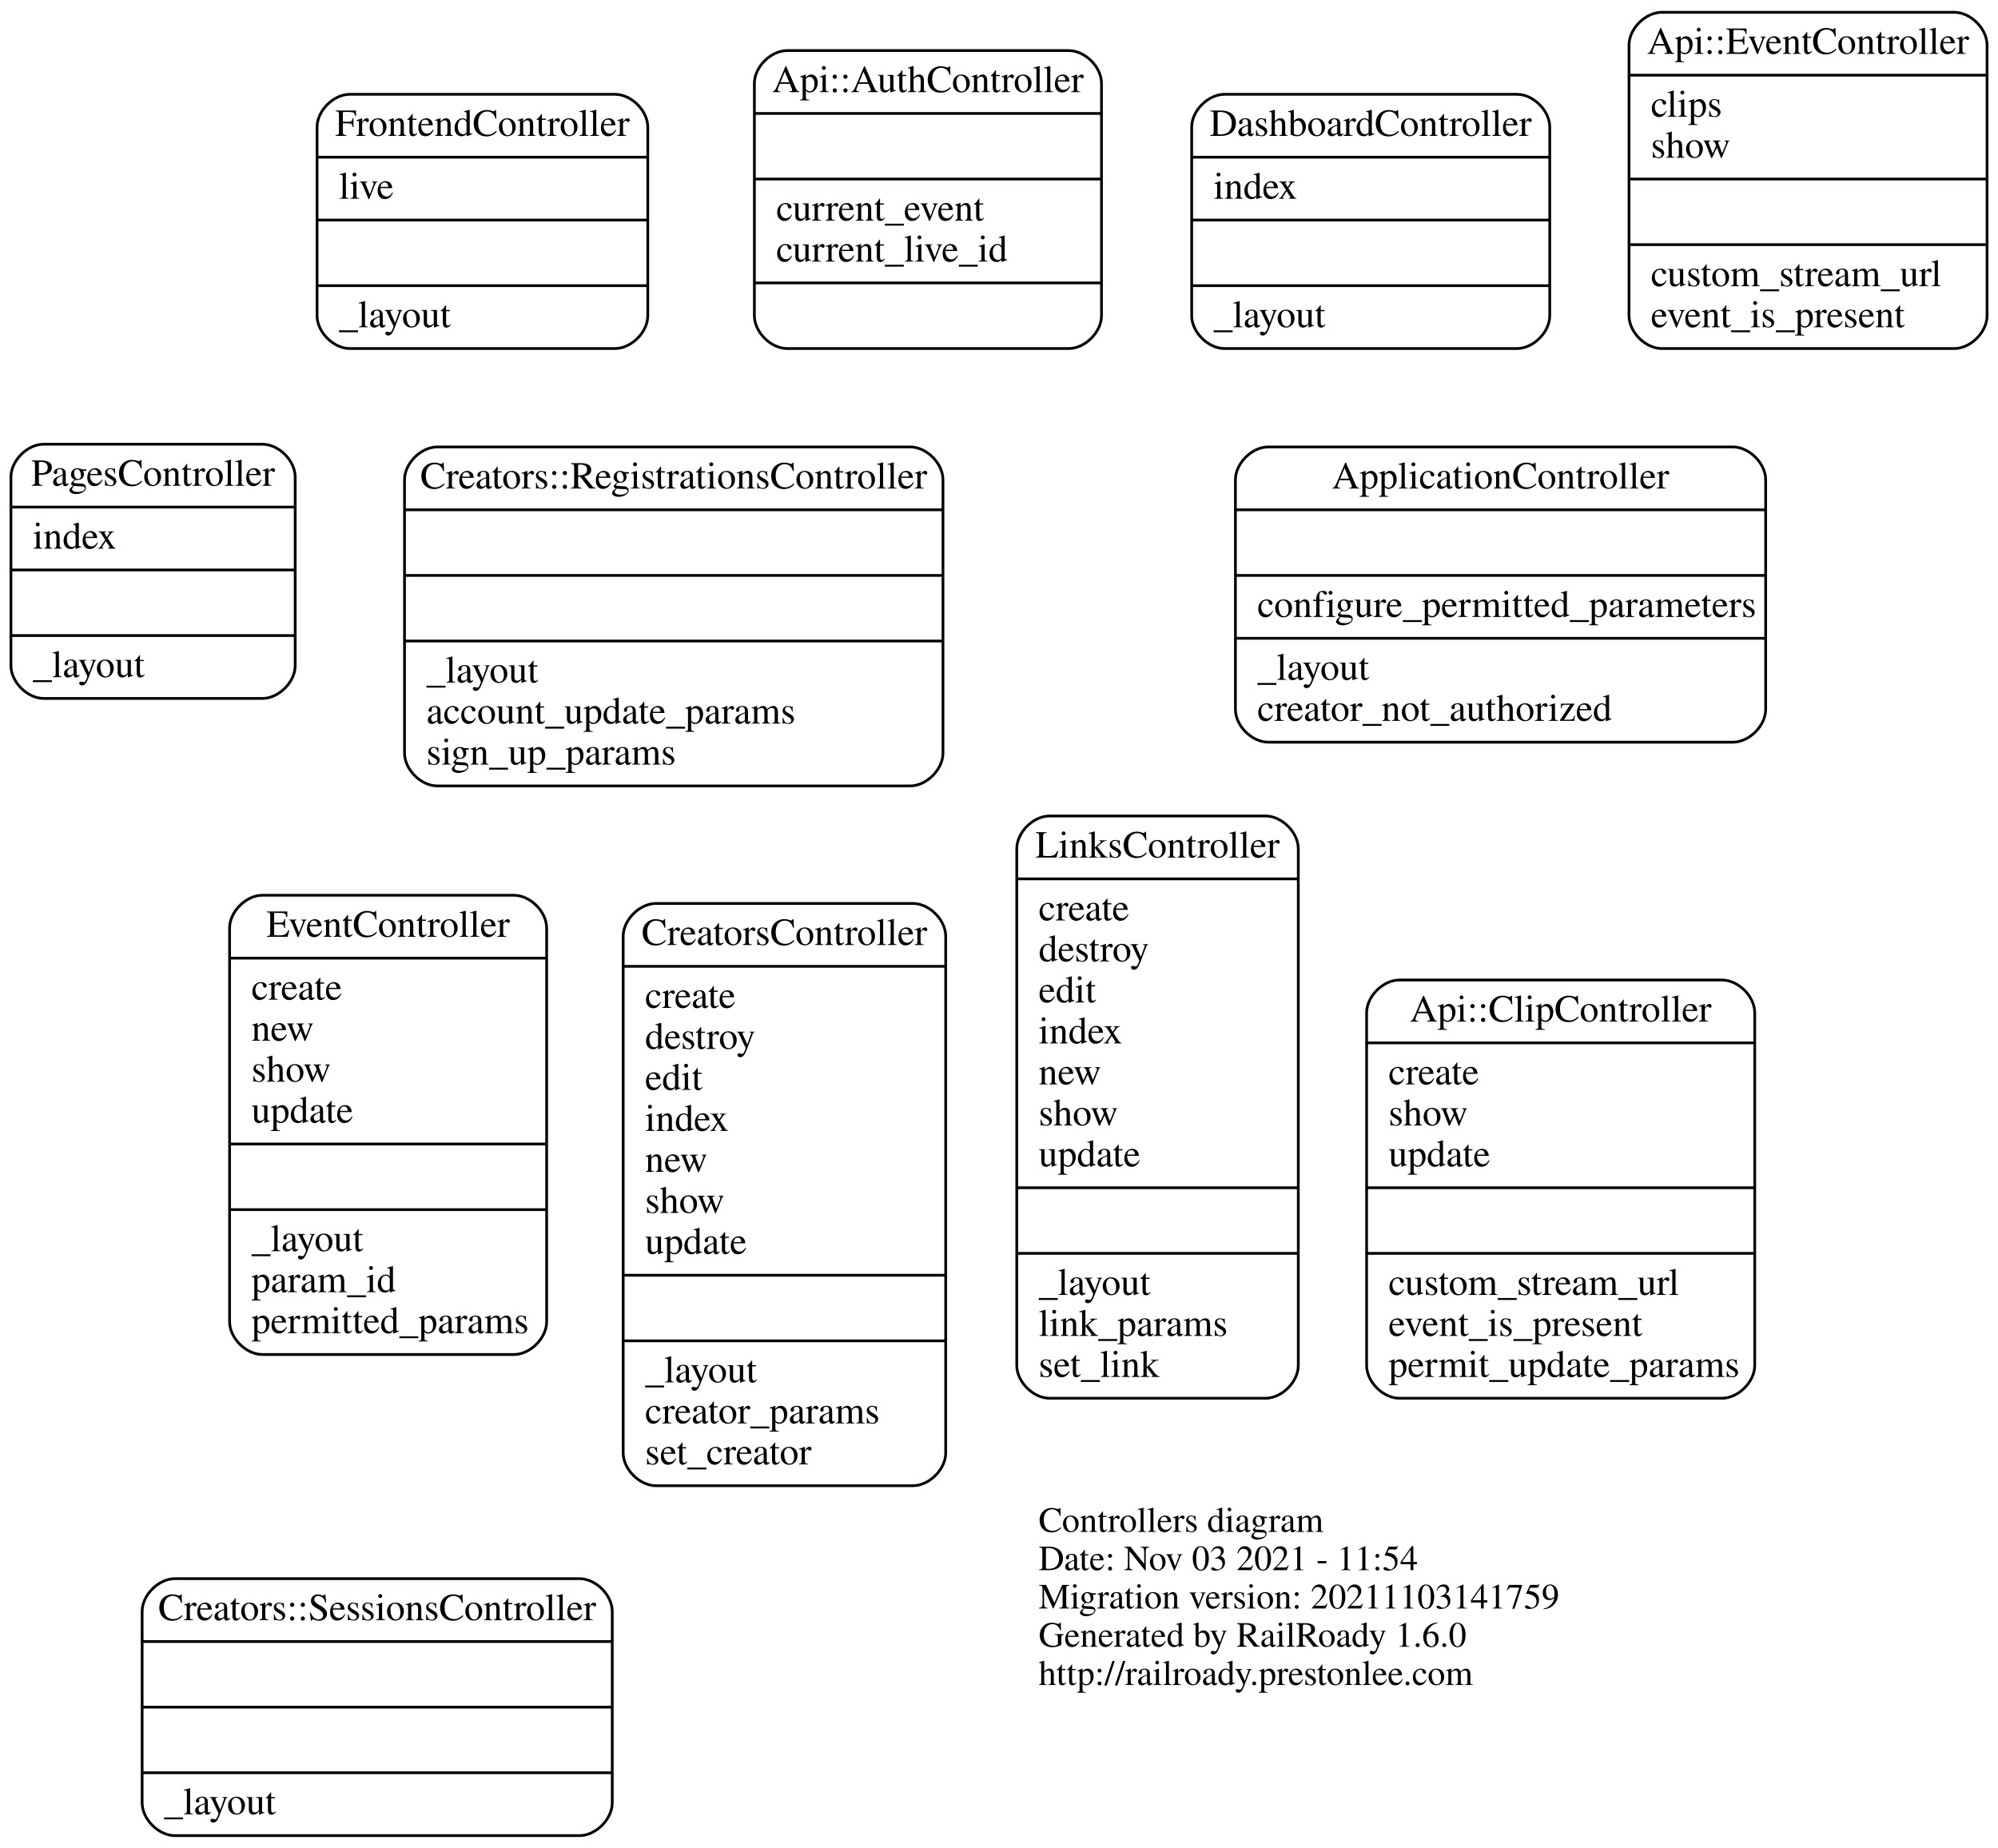
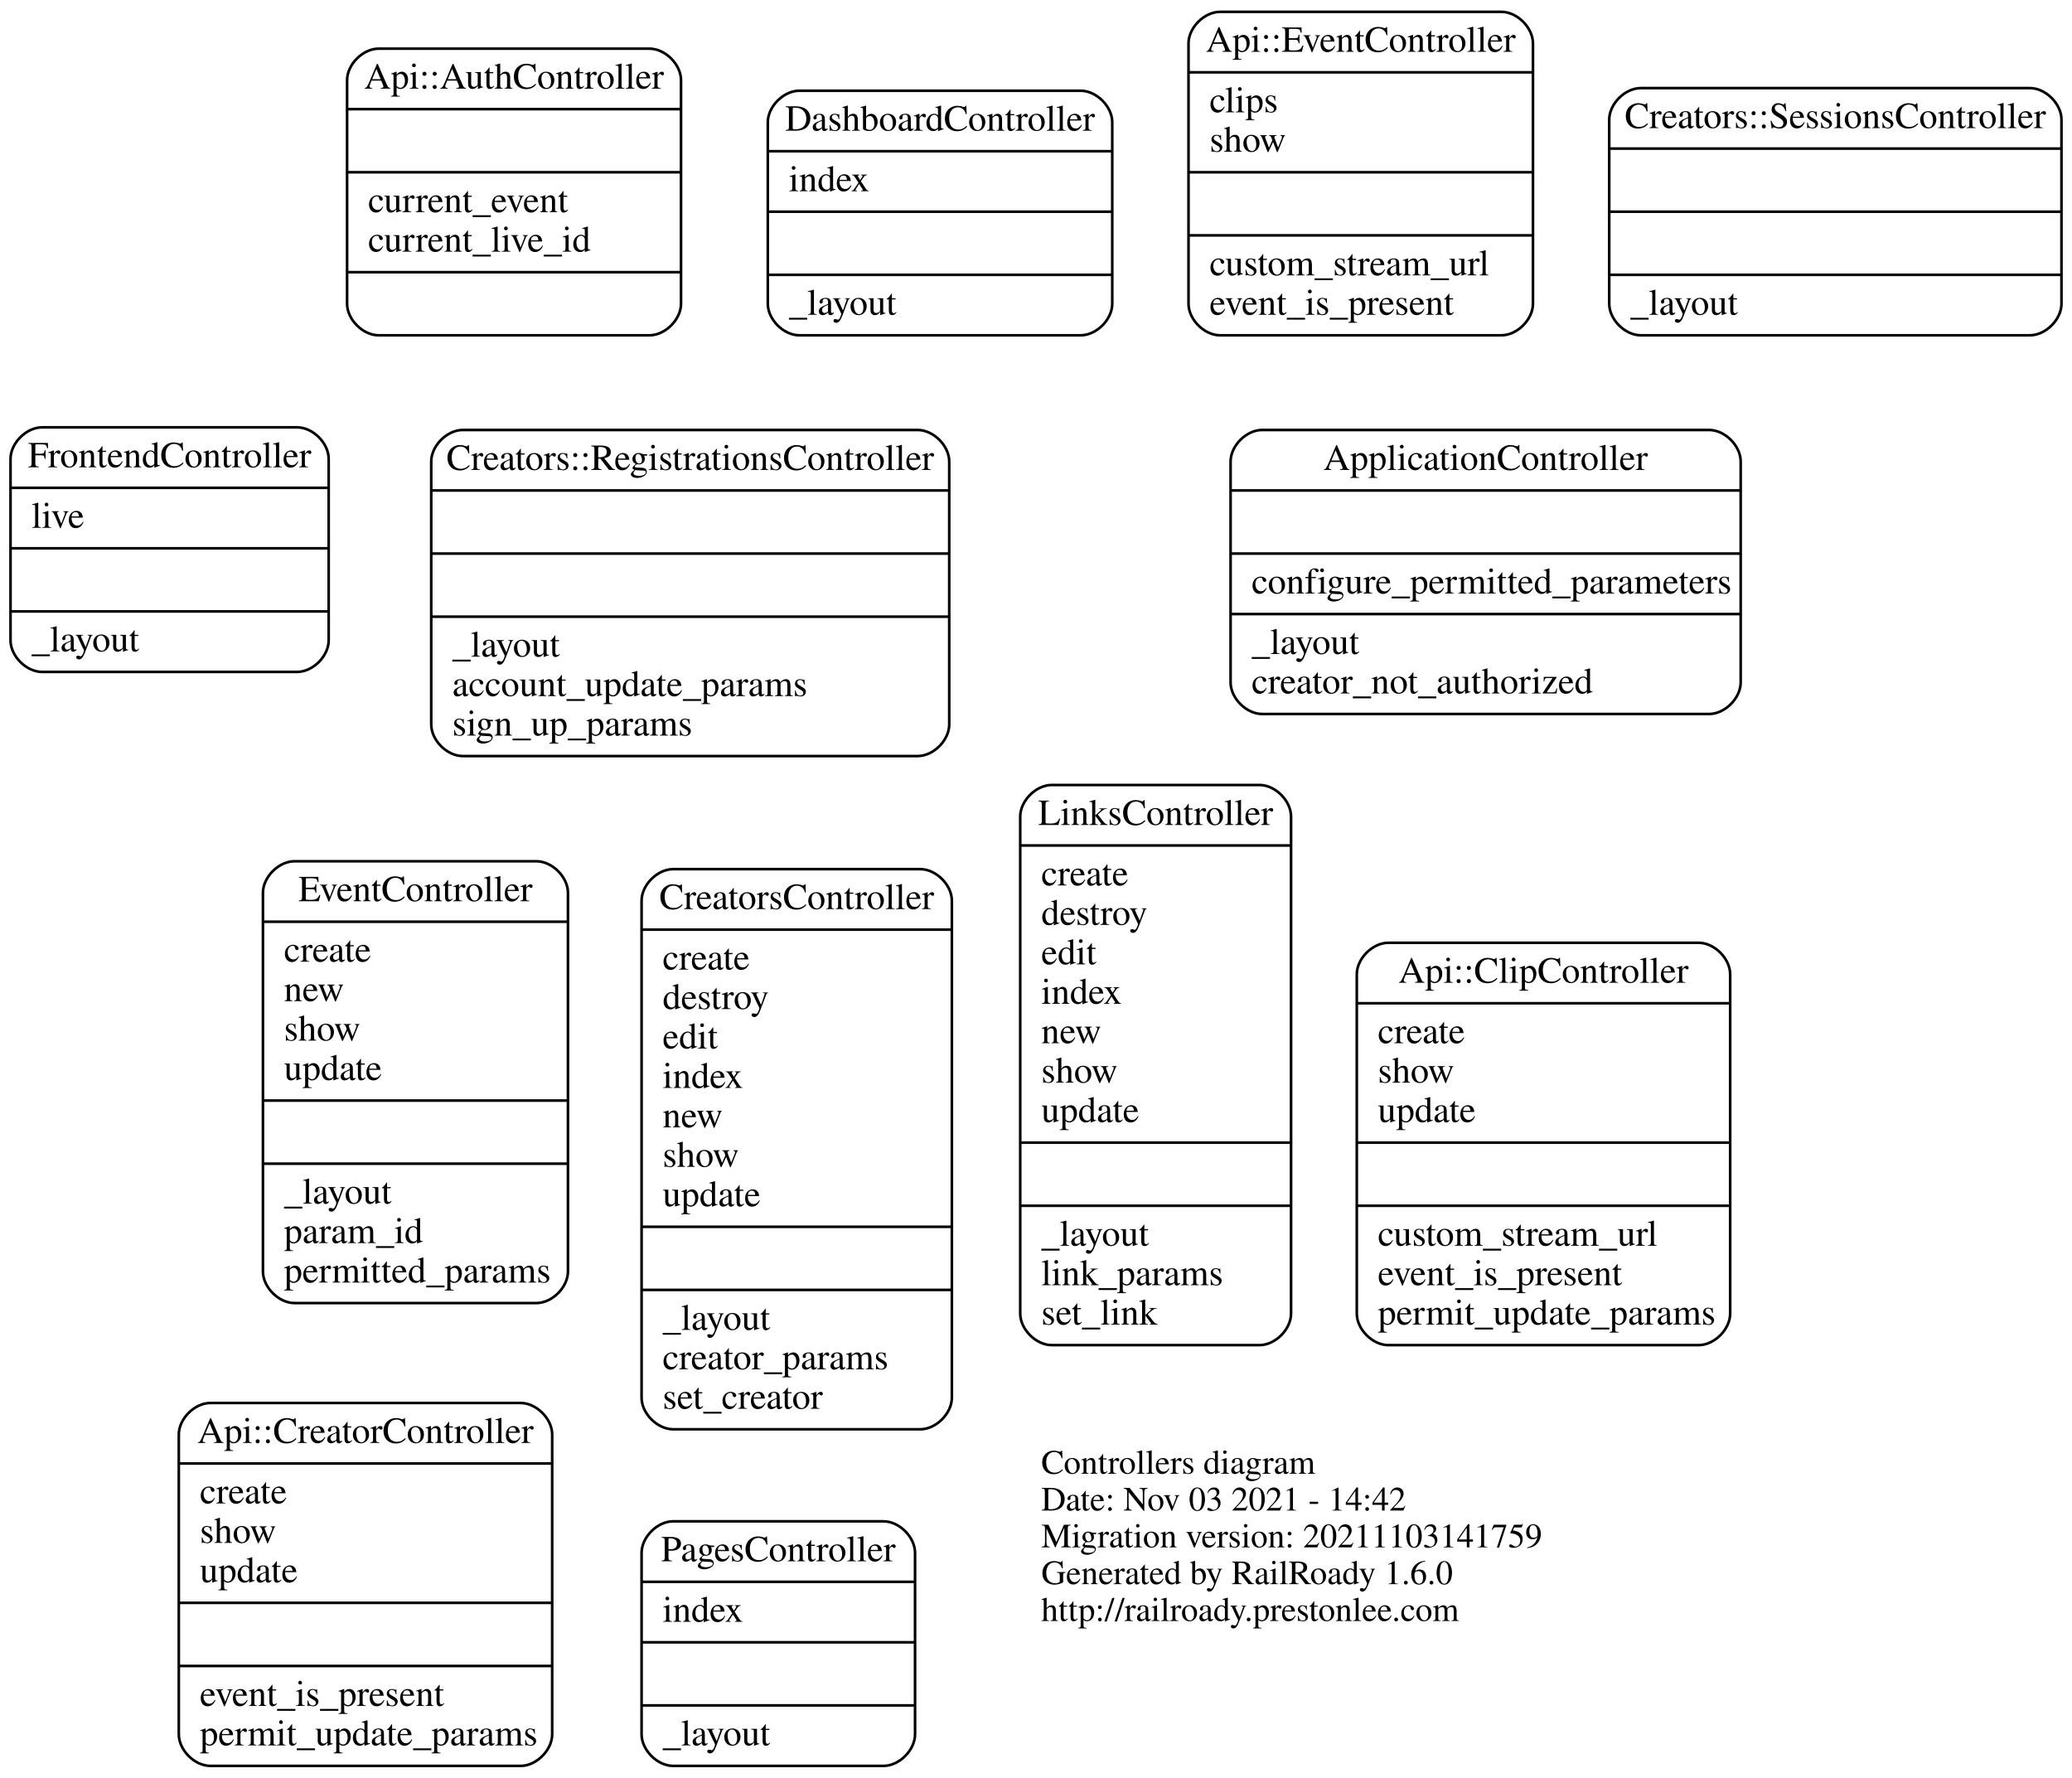
- <svg xmlns="http://www.w3.org/2000/svg" width="731pt" height="676pt" viewBox="0.00 0.00 731.00 676.00">
+ <svg xmlns="http://www.w3.org/2000/svg" width="788pt" height="676pt" viewBox="0.00 0.00 788.00 676.00">
  <g id="graph0" class="graph" transform="scale(1 1) rotate(0) translate(4 672)">
-     <polygon fill="transparent" stroke="transparent" points="-4,4 -4,-672 727,-672 727,4 -4,4" />
+     <polygon fill="transparent" stroke="transparent" points="-4,4 -4,-672 784,-672 784,4 -4,4" />
    <g id="node1" class="node">
-       <text text-anchor="start" x="376" y="-111.6" font-family="Times,serif" font-size="13.00">Controllers diagram</text>
-       <text text-anchor="start" x="376" y="-97.6" font-family="Times,serif" font-size="13.00">Date: Nov 03 2021 - 11:54</text>
-       <text text-anchor="start" x="376" y="-83.6" font-family="Times,serif" font-size="13.00">Migration version: 20211103141759</text>
-       <text text-anchor="start" x="376" y="-69.6" font-family="Times,serif" font-size="13.00">Generated by RailRoady 1.6.0</text>
-       <text text-anchor="start" x="376" y="-55.6" font-family="Times,serif" font-size="13.00">http://railroady.prestonlee.com</text>
+       <text text-anchor="start" x="392" y="-111.6" font-family="Times,serif" font-size="13.00">Controllers diagram</text>
+       <text text-anchor="start" x="392" y="-97.6" font-family="Times,serif" font-size="13.00">Date: Nov 03 2021 - 14:42</text>
+       <text text-anchor="start" x="392" y="-83.6" font-family="Times,serif" font-size="13.00">Migration version: 20211103141759</text>
+       <text text-anchor="start" x="392" y="-69.6" font-family="Times,serif" font-size="13.00">Generated by RailRoady 1.6.0</text>
+       <text text-anchor="start" x="392" y="-55.6" font-family="Times,serif" font-size="13.00">http://railroady.prestonlee.com</text>
    </g>
    <g id="node2" class="node">
-       <path fill="none" stroke="black" d="M460,-400.5C460,-400.5 630,-400.5 630,-400.5 636,-400.5 642,-406.5 642,-412.5 642,-412.5 642,-496.5 642,-496.5 642,-502.5 636,-508.5 630,-508.5 630,-508.5 460,-508.5 460,-508.5 454,-508.5 448,-502.5 448,-496.5 448,-496.5 448,-412.5 448,-412.5 448,-406.5 454,-400.5 460,-400.5" />
-       <text text-anchor="middle" x="545" y="-493.3" font-family="Times,serif" font-size="14.00">ApplicationController</text>
-       <polyline fill="none" stroke="black" points="448,-485.5 642,-485.5 " />
-       <polyline fill="none" stroke="black" points="448,-461.5 642,-461.5 " />
-       <text text-anchor="start" x="456" y="-446.3" font-family="Times,serif" font-size="14.00">configure_permitted_parameters</text>
-       <polyline fill="none" stroke="black" points="448,-438.5 642,-438.5 " />
-       <text text-anchor="start" x="456" y="-423.3" font-family="Times,serif" font-size="14.00">_layout</text>
-       <text text-anchor="start" x="456" y="-408.3" font-family="Times,serif" font-size="14.00">creator_not_authorized</text>
+       <path fill="none" stroke="black" d="M476,-400.5C476,-400.5 646,-400.5 646,-400.5 652,-400.5 658,-406.5 658,-412.5 658,-412.5 658,-496.5 658,-496.5 658,-502.5 652,-508.5 646,-508.5 646,-508.5 476,-508.5 476,-508.5 470,-508.5 464,-502.5 464,-496.5 464,-496.5 464,-412.5 464,-412.5 464,-406.5 470,-400.5 476,-400.5" />
+       <text text-anchor="middle" x="561" y="-493.3" font-family="Times,serif" font-size="14.00">ApplicationController</text>
+       <polyline fill="none" stroke="black" points="464,-485.5 658,-485.5 " />
+       <polyline fill="none" stroke="black" points="464,-461.5 658,-461.5 " />
+       <text text-anchor="start" x="472" y="-446.3" font-family="Times,serif" font-size="14.00">configure_permitted_parameters</text>
+       <polyline fill="none" stroke="black" points="464,-438.5 658,-438.5 " />
+       <text text-anchor="start" x="472" y="-423.3" font-family="Times,serif" font-size="14.00">_layout</text>
+       <text text-anchor="start" x="472" y="-408.3" font-family="Times,serif" font-size="14.00">creator_not_authorized</text>
    </g>
    <g id="node3" class="node">
-       <path fill="none" stroke="black" d="M12,-416.5C12,-416.5 92,-416.5 92,-416.5 98,-416.5 104,-422.5 104,-428.5 104,-428.5 104,-497.5 104,-497.5 104,-503.5 98,-509.5 92,-509.5 92,-509.5 12,-509.5 12,-509.5 6,-509.5 0,-503.5 0,-497.5 0,-497.5 0,-428.5 0,-428.5 0,-422.5 6,-416.5 12,-416.5" />
-       <text text-anchor="middle" x="52" y="-494.3" font-family="Times,serif" font-size="14.00">PagesController</text>
-       <polyline fill="none" stroke="black" points="0,-486.5 104,-486.5 " />
-       <text text-anchor="start" x="8" y="-471.3" font-family="Times,serif" font-size="14.00">index</text>
-       <polyline fill="none" stroke="black" points="0,-463.5 104,-463.5 " />
-       <polyline fill="none" stroke="black" points="0,-439.5 104,-439.5 " />
+       <path fill="none" stroke="black" d="M252,-0.5C252,-0.5 332,-0.5 332,-0.5 338,-0.5 344,-6.5 344,-12.5 344,-12.5 344,-81.5 344,-81.5 344,-87.5 338,-93.5 332,-93.5 332,-93.5 252,-93.5 252,-93.5 246,-93.5 240,-87.5 240,-81.5 240,-81.5 240,-12.5 240,-12.5 240,-6.5 246,-0.5 252,-0.5" />
+       <text text-anchor="middle" x="292" y="-78.3" font-family="Times,serif" font-size="14.00">PagesController</text>
+       <polyline fill="none" stroke="black" points="240,-70.5 344,-70.5 " />
+       <text text-anchor="start" x="248" y="-55.3" font-family="Times,serif" font-size="14.00">index</text>
+       <polyline fill="none" stroke="black" points="240,-47.5 344,-47.5 " />
+       <polyline fill="none" stroke="black" points="240,-23.5 344,-23.5 " />
+       <text text-anchor="start" x="248" y="-8.3" font-family="Times,serif" font-size="14.00">_layout</text>
+     </g>
+     <g id="node4" class="node">
+       <path fill="none" stroke="black" d="M12,-416.5C12,-416.5 109,-416.5 109,-416.5 115,-416.5 121,-422.5 121,-428.5 121,-428.5 121,-497.5 121,-497.5 121,-503.5 115,-509.5 109,-509.5 109,-509.5 12,-509.5 12,-509.5 6,-509.5 0,-503.5 0,-497.5 0,-497.5 0,-428.5 0,-428.5 0,-422.5 6,-416.5 12,-416.5" />
+       <text text-anchor="middle" x="60.5" y="-494.3" font-family="Times,serif" font-size="14.00">FrontendController</text>
+       <polyline fill="none" stroke="black" points="0,-486.5 121,-486.5 " />
+       <text text-anchor="start" x="8" y="-471.3" font-family="Times,serif" font-size="14.00">live</text>
+       <polyline fill="none" stroke="black" points="0,-463.5 121,-463.5 " />
+       <polyline fill="none" stroke="black" points="0,-439.5 121,-439.5 " />
      <text text-anchor="start" x="8" y="-424.3" font-family="Times,serif" font-size="14.00">_layout</text>
    </g>
-     <g id="node4" class="node">
-       <path fill="none" stroke="black" d="M124,-544.5C124,-544.5 221,-544.5 221,-544.5 227,-544.5 233,-550.5 233,-556.5 233,-556.5 233,-625.5 233,-625.5 233,-631.5 227,-637.5 221,-637.5 221,-637.5 124,-637.5 124,-637.5 118,-637.5 112,-631.5 112,-625.5 112,-625.5 112,-556.5 112,-556.5 112,-550.5 118,-544.5 124,-544.5" />
-       <text text-anchor="middle" x="172.5" y="-622.3" font-family="Times,serif" font-size="14.00">FrontendController</text>
-       <polyline fill="none" stroke="black" points="112,-614.5 233,-614.5 " />
-       <text text-anchor="start" x="120" y="-599.3" font-family="Times,serif" font-size="14.00">live</text>
-       <polyline fill="none" stroke="black" points="112,-591.5 233,-591.5 " />
-       <polyline fill="none" stroke="black" points="112,-567.5 233,-567.5 " />
-       <text text-anchor="start" x="120" y="-552.3" font-family="Times,serif" font-size="14.00">_layout</text>
-     </g>
    <g id="node5" class="node">
-       <path fill="none" stroke="black" d="M92,-176.5C92,-176.5 184,-176.5 184,-176.5 190,-176.5 196,-182.5 196,-188.5 196,-188.5 196,-332.5 196,-332.5 196,-338.5 190,-344.5 184,-344.5 184,-344.5 92,-344.5 92,-344.5 86,-344.5 80,-338.5 80,-332.5 80,-332.5 80,-188.5 80,-188.5 80,-182.5 86,-176.5 92,-176.5" />
-       <text text-anchor="middle" x="138" y="-329.3" font-family="Times,serif" font-size="14.00">EventController</text>
-       <polyline fill="none" stroke="black" points="80,-321.5 196,-321.5 " />
-       <text text-anchor="start" x="88" y="-306.3" font-family="Times,serif" font-size="14.00">create</text>
-       <text text-anchor="start" x="88" y="-291.3" font-family="Times,serif" font-size="14.00">new</text>
-       <text text-anchor="start" x="88" y="-276.3" font-family="Times,serif" font-size="14.00">show</text>
-       <text text-anchor="start" x="88" y="-261.3" font-family="Times,serif" font-size="14.00">update</text>
-       <polyline fill="none" stroke="black" points="80,-253.5 196,-253.5 " />
-       <polyline fill="none" stroke="black" points="80,-229.5 196,-229.5 " />
-       <text text-anchor="start" x="88" y="-214.3" font-family="Times,serif" font-size="14.00">_layout</text>
-       <text text-anchor="start" x="88" y="-199.3" font-family="Times,serif" font-size="14.00">param_id</text>
-       <text text-anchor="start" x="88" y="-184.3" font-family="Times,serif" font-size="14.00">permitted_params</text>
+       <path fill="none" stroke="black" d="M108,-176.5C108,-176.5 200,-176.5 200,-176.5 206,-176.5 212,-182.5 212,-188.5 212,-188.5 212,-332.5 212,-332.5 212,-338.5 206,-344.5 200,-344.5 200,-344.5 108,-344.5 108,-344.5 102,-344.5 96,-338.5 96,-332.5 96,-332.5 96,-188.5 96,-188.5 96,-182.5 102,-176.5 108,-176.5" />
+       <text text-anchor="middle" x="154" y="-329.3" font-family="Times,serif" font-size="14.00">EventController</text>
+       <polyline fill="none" stroke="black" points="96,-321.5 212,-321.5 " />
+       <text text-anchor="start" x="104" y="-306.3" font-family="Times,serif" font-size="14.00">create</text>
+       <text text-anchor="start" x="104" y="-291.3" font-family="Times,serif" font-size="14.00">new</text>
+       <text text-anchor="start" x="104" y="-276.3" font-family="Times,serif" font-size="14.00">show</text>
+       <text text-anchor="start" x="104" y="-261.3" font-family="Times,serif" font-size="14.00">update</text>
+       <polyline fill="none" stroke="black" points="96,-253.5 212,-253.5 " />
+       <polyline fill="none" stroke="black" points="96,-229.5 212,-229.5 " />
+       <text text-anchor="start" x="104" y="-214.3" font-family="Times,serif" font-size="14.00">_layout</text>
+       <text text-anchor="start" x="104" y="-199.3" font-family="Times,serif" font-size="14.00">param_id</text>
+       <text text-anchor="start" x="104" y="-184.3" font-family="Times,serif" font-size="14.00">permitted_params</text>
    </g>
    <g id="node6" class="node">
-       <path fill="none" stroke="black" d="M380,-160.5C380,-160.5 459,-160.5 459,-160.5 465,-160.5 471,-166.5 471,-172.5 471,-172.5 471,-361.5 471,-361.5 471,-367.5 465,-373.5 459,-373.5 459,-373.5 380,-373.5 380,-373.5 374,-373.5 368,-367.5 368,-361.5 368,-361.5 368,-172.5 368,-172.5 368,-166.5 374,-160.5 380,-160.5" />
-       <text text-anchor="middle" x="419.5" y="-358.3" font-family="Times,serif" font-size="14.00">LinksController</text>
-       <polyline fill="none" stroke="black" points="368,-350.5 471,-350.5 " />
-       <text text-anchor="start" x="376" y="-335.3" font-family="Times,serif" font-size="14.00">create</text>
-       <text text-anchor="start" x="376" y="-320.3" font-family="Times,serif" font-size="14.00">destroy</text>
-       <text text-anchor="start" x="376" y="-305.3" font-family="Times,serif" font-size="14.00">edit</text>
-       <text text-anchor="start" x="376" y="-290.3" font-family="Times,serif" font-size="14.00">index</text>
-       <text text-anchor="start" x="376" y="-275.3" font-family="Times,serif" font-size="14.00">new</text>
-       <text text-anchor="start" x="376" y="-260.3" font-family="Times,serif" font-size="14.00">show</text>
-       <text text-anchor="start" x="376" y="-245.3" font-family="Times,serif" font-size="14.00">update</text>
-       <polyline fill="none" stroke="black" points="368,-237.5 471,-237.5 " />
-       <polyline fill="none" stroke="black" points="368,-213.5 471,-213.5 " />
-       <text text-anchor="start" x="376" y="-198.3" font-family="Times,serif" font-size="14.00">_layout</text>
-       <text text-anchor="start" x="376" y="-183.3" font-family="Times,serif" font-size="14.00">link_params</text>
-       <text text-anchor="start" x="376" y="-168.3" font-family="Times,serif" font-size="14.00">set_link</text>
+       <path fill="none" stroke="black" d="M396,-160.5C396,-160.5 475,-160.5 475,-160.5 481,-160.5 487,-166.5 487,-172.5 487,-172.5 487,-361.5 487,-361.5 487,-367.5 481,-373.5 475,-373.5 475,-373.5 396,-373.5 396,-373.5 390,-373.5 384,-367.5 384,-361.5 384,-361.5 384,-172.5 384,-172.5 384,-166.5 390,-160.5 396,-160.5" />
+       <text text-anchor="middle" x="435.5" y="-358.3" font-family="Times,serif" font-size="14.00">LinksController</text>
+       <polyline fill="none" stroke="black" points="384,-350.5 487,-350.5 " />
+       <text text-anchor="start" x="392" y="-335.3" font-family="Times,serif" font-size="14.00">create</text>
+       <text text-anchor="start" x="392" y="-320.3" font-family="Times,serif" font-size="14.00">destroy</text>
+       <text text-anchor="start" x="392" y="-305.3" font-family="Times,serif" font-size="14.00">edit</text>
+       <text text-anchor="start" x="392" y="-290.3" font-family="Times,serif" font-size="14.00">index</text>
+       <text text-anchor="start" x="392" y="-275.3" font-family="Times,serif" font-size="14.00">new</text>
+       <text text-anchor="start" x="392" y="-260.3" font-family="Times,serif" font-size="14.00">show</text>
+       <text text-anchor="start" x="392" y="-245.3" font-family="Times,serif" font-size="14.00">update</text>
+       <polyline fill="none" stroke="black" points="384,-237.5 487,-237.5 " />
+       <polyline fill="none" stroke="black" points="384,-213.5 487,-213.5 " />
+       <text text-anchor="start" x="392" y="-198.3" font-family="Times,serif" font-size="14.00">_layout</text>
+       <text text-anchor="start" x="392" y="-183.3" font-family="Times,serif" font-size="14.00">link_params</text>
+       <text text-anchor="start" x="392" y="-168.3" font-family="Times,serif" font-size="14.00">set_link</text>
    </g>
    <g id="node7" class="node">
-       <path fill="none" stroke="black" d="M236,-128.5C236,-128.5 330,-128.5 330,-128.5 336,-128.5 342,-134.5 342,-140.5 342,-140.5 342,-329.5 342,-329.5 342,-335.5 336,-341.5 330,-341.5 330,-341.5 236,-341.5 236,-341.5 230,-341.5 224,-335.5 224,-329.5 224,-329.5 224,-140.5 224,-140.5 224,-134.5 230,-128.5 236,-128.5" />
-       <text text-anchor="middle" x="283" y="-326.3" font-family="Times,serif" font-size="14.00">CreatorsController</text>
-       <polyline fill="none" stroke="black" points="224,-318.5 342,-318.5 " />
-       <text text-anchor="start" x="232" y="-303.3" font-family="Times,serif" font-size="14.00">create</text>
-       <text text-anchor="start" x="232" y="-288.3" font-family="Times,serif" font-size="14.00">destroy</text>
-       <text text-anchor="start" x="232" y="-273.3" font-family="Times,serif" font-size="14.00">edit</text>
-       <text text-anchor="start" x="232" y="-258.3" font-family="Times,serif" font-size="14.00">index</text>
-       <text text-anchor="start" x="232" y="-243.3" font-family="Times,serif" font-size="14.00">new</text>
-       <text text-anchor="start" x="232" y="-228.3" font-family="Times,serif" font-size="14.00">show</text>
-       <text text-anchor="start" x="232" y="-213.3" font-family="Times,serif" font-size="14.00">update</text>
-       <polyline fill="none" stroke="black" points="224,-205.5 342,-205.5 " />
-       <polyline fill="none" stroke="black" points="224,-181.5 342,-181.5 " />
-       <text text-anchor="start" x="232" y="-166.3" font-family="Times,serif" font-size="14.00">_layout</text>
-       <text text-anchor="start" x="232" y="-151.3" font-family="Times,serif" font-size="14.00">creator_params</text>
-       <text text-anchor="start" x="232" y="-136.3" font-family="Times,serif" font-size="14.00">set_creator</text>
+       <path fill="none" stroke="black" d="M252,-128.5C252,-128.5 346,-128.5 346,-128.5 352,-128.5 358,-134.5 358,-140.5 358,-140.5 358,-329.5 358,-329.5 358,-335.5 352,-341.5 346,-341.5 346,-341.5 252,-341.5 252,-341.5 246,-341.5 240,-335.5 240,-329.5 240,-329.5 240,-140.5 240,-140.5 240,-134.5 246,-128.5 252,-128.5" />
+       <text text-anchor="middle" x="299" y="-326.3" font-family="Times,serif" font-size="14.00">CreatorsController</text>
+       <polyline fill="none" stroke="black" points="240,-318.5 358,-318.5 " />
+       <text text-anchor="start" x="248" y="-303.3" font-family="Times,serif" font-size="14.00">create</text>
+       <text text-anchor="start" x="248" y="-288.3" font-family="Times,serif" font-size="14.00">destroy</text>
+       <text text-anchor="start" x="248" y="-273.3" font-family="Times,serif" font-size="14.00">edit</text>
+       <text text-anchor="start" x="248" y="-258.3" font-family="Times,serif" font-size="14.00">index</text>
+       <text text-anchor="start" x="248" y="-243.3" font-family="Times,serif" font-size="14.00">new</text>
+       <text text-anchor="start" x="248" y="-228.3" font-family="Times,serif" font-size="14.00">show</text>
+       <text text-anchor="start" x="248" y="-213.3" font-family="Times,serif" font-size="14.00">update</text>
+       <polyline fill="none" stroke="black" points="240,-205.5 358,-205.5 " />
+       <polyline fill="none" stroke="black" points="240,-181.5 358,-181.5 " />
+       <text text-anchor="start" x="248" y="-166.3" font-family="Times,serif" font-size="14.00">_layout</text>
+       <text text-anchor="start" x="248" y="-151.3" font-family="Times,serif" font-size="14.00">creator_params</text>
+       <text text-anchor="start" x="248" y="-136.3" font-family="Times,serif" font-size="14.00">set_creator</text>
    </g>
    <g id="node8" class="node">
-       <path fill="none" stroke="black" d="M60,-0.5C60,-0.5 208,-0.5 208,-0.5 214,-0.5 220,-6.5 220,-12.5 220,-12.5 220,-82.5 220,-82.5 220,-88.5 214,-94.5 208,-94.5 208,-94.5 60,-94.5 60,-94.5 54,-94.5 48,-88.5 48,-82.5 48,-82.5 48,-12.5 48,-12.5 48,-6.5 54,-0.5 60,-0.5" />
-       <text text-anchor="middle" x="134" y="-79.3" font-family="Times,serif" font-size="14.00">Creators::SessionsController</text>
-       <polyline fill="none" stroke="black" points="48,-71.5 220,-71.5 " />
-       <polyline fill="none" stroke="black" points="48,-47.5 220,-47.5 " />
-       <polyline fill="none" stroke="black" points="48,-23.5 220,-23.5 " />
-       <text text-anchor="start" x="56" y="-8.3" font-family="Times,serif" font-size="14.00">_layout</text>
+       <path fill="none" stroke="black" d="M620,-544.5C620,-544.5 768,-544.5 768,-544.5 774,-544.5 780,-550.5 780,-556.5 780,-556.5 780,-626.5 780,-626.5 780,-632.5 774,-638.5 768,-638.5 768,-638.5 620,-638.5 620,-638.5 614,-638.5 608,-632.5 608,-626.5 608,-626.5 608,-556.5 608,-556.5 608,-550.5 614,-544.5 620,-544.5" />
+       <text text-anchor="middle" x="694" y="-623.3" font-family="Times,serif" font-size="14.00">Creators::SessionsController</text>
+       <polyline fill="none" stroke="black" points="608,-615.5 780,-615.5 " />
+       <polyline fill="none" stroke="black" points="608,-591.5 780,-591.5 " />
+       <polyline fill="none" stroke="black" points="608,-567.5 780,-567.5 " />
+       <text text-anchor="start" x="616" y="-552.3" font-family="Times,serif" font-size="14.00">_layout</text>
    </g>
    <g id="node9" class="node">
-       <path fill="none" stroke="black" d="M156,-384.5C156,-384.5 329,-384.5 329,-384.5 335,-384.5 341,-390.5 341,-396.5 341,-396.5 341,-496.5 341,-496.5 341,-502.5 335,-508.5 329,-508.5 329,-508.5 156,-508.5 156,-508.5 150,-508.5 144,-502.5 144,-496.5 144,-496.5 144,-396.5 144,-396.5 144,-390.5 150,-384.5 156,-384.5" />
-       <text text-anchor="middle" x="242.5" y="-493.3" font-family="Times,serif" font-size="14.00">Creators::RegistrationsController</text>
-       <polyline fill="none" stroke="black" points="144,-485.5 341,-485.5 " />
-       <polyline fill="none" stroke="black" points="144,-461.5 341,-461.5 " />
-       <polyline fill="none" stroke="black" points="144,-437.5 341,-437.5 " />
-       <text text-anchor="start" x="152" y="-422.3" font-family="Times,serif" font-size="14.00">_layout</text>
-       <text text-anchor="start" x="152" y="-407.3" font-family="Times,serif" font-size="14.00">account_update_params</text>
-       <text text-anchor="start" x="152" y="-392.3" font-family="Times,serif" font-size="14.00">sign_up_params</text>
+       <path fill="none" stroke="black" d="M172,-384.5C172,-384.5 345,-384.5 345,-384.5 351,-384.5 357,-390.5 357,-396.5 357,-396.5 357,-496.5 357,-496.5 357,-502.5 351,-508.5 345,-508.5 345,-508.5 172,-508.5 172,-508.5 166,-508.5 160,-502.5 160,-496.5 160,-496.5 160,-396.5 160,-396.5 160,-390.5 166,-384.5 172,-384.5" />
+       <text text-anchor="middle" x="258.5" y="-493.3" font-family="Times,serif" font-size="14.00">Creators::RegistrationsController</text>
+       <polyline fill="none" stroke="black" points="160,-485.5 357,-485.5 " />
+       <polyline fill="none" stroke="black" points="160,-461.5 357,-461.5 " />
+       <polyline fill="none" stroke="black" points="160,-437.5 357,-437.5 " />
+       <text text-anchor="start" x="168" y="-422.3" font-family="Times,serif" font-size="14.00">_layout</text>
+       <text text-anchor="start" x="168" y="-407.3" font-family="Times,serif" font-size="14.00">account_update_params</text>
+       <text text-anchor="start" x="168" y="-392.3" font-family="Times,serif" font-size="14.00">sign_up_params</text>
    </g>
    <g id="node10" class="node">
-       <path fill="none" stroke="black" d="M508,-160.5C508,-160.5 626,-160.5 626,-160.5 632,-160.5 638,-166.5 638,-172.5 638,-172.5 638,-301.5 638,-301.5 638,-307.5 632,-313.5 626,-313.5 626,-313.5 508,-313.5 508,-313.5 502,-313.5 496,-307.5 496,-301.5 496,-301.5 496,-172.5 496,-172.5 496,-166.5 502,-160.5 508,-160.5" />
-       <text text-anchor="middle" x="567" y="-298.3" font-family="Times,serif" font-size="14.00">Api::ClipController</text>
-       <polyline fill="none" stroke="black" points="496,-290.5 638,-290.5 " />
-       <text text-anchor="start" x="504" y="-275.3" font-family="Times,serif" font-size="14.00">create</text>
-       <text text-anchor="start" x="504" y="-260.3" font-family="Times,serif" font-size="14.00">show</text>
-       <text text-anchor="start" x="504" y="-245.3" font-family="Times,serif" font-size="14.00">update</text>
-       <polyline fill="none" stroke="black" points="496,-237.5 638,-237.5 " />
-       <polyline fill="none" stroke="black" points="496,-213.5 638,-213.5 " />
-       <text text-anchor="start" x="504" y="-198.3" font-family="Times,serif" font-size="14.00">custom_stream_url</text>
-       <text text-anchor="start" x="504" y="-183.3" font-family="Times,serif" font-size="14.00">event_is_present</text>
-       <text text-anchor="start" x="504" y="-168.3" font-family="Times,serif" font-size="14.00">permit_update_params</text>
+       <path fill="none" stroke="black" d="M76,-0.5C76,-0.5 194,-0.5 194,-0.5 200,-0.5 206,-6.5 206,-12.5 206,-12.5 206,-126.5 206,-126.5 206,-132.5 200,-138.5 194,-138.5 194,-138.5 76,-138.5 76,-138.5 70,-138.5 64,-132.5 64,-126.5 64,-126.5 64,-12.5 64,-12.5 64,-6.5 70,-0.5 76,-0.5" />
+       <text text-anchor="middle" x="135" y="-123.3" font-family="Times,serif" font-size="14.00">Api::CreatorController</text>
+       <polyline fill="none" stroke="black" points="64,-115.5 206,-115.5 " />
+       <text text-anchor="start" x="72" y="-100.3" font-family="Times,serif" font-size="14.00">create</text>
+       <text text-anchor="start" x="72" y="-85.3" font-family="Times,serif" font-size="14.00">show</text>
+       <text text-anchor="start" x="72" y="-70.3" font-family="Times,serif" font-size="14.00">update</text>
+       <polyline fill="none" stroke="black" points="64,-62.5 206,-62.5 " />
+       <polyline fill="none" stroke="black" points="64,-38.5 206,-38.5 " />
+       <text text-anchor="start" x="72" y="-23.3" font-family="Times,serif" font-size="14.00">event_is_present</text>
+       <text text-anchor="start" x="72" y="-8.3" font-family="Times,serif" font-size="14.00">permit_update_params</text>
    </g>
    <g id="node11" class="node">
-       <path fill="none" stroke="black" d="M604,-544.5C604,-544.5 711,-544.5 711,-544.5 717,-544.5 723,-550.5 723,-556.5 723,-556.5 723,-655.5 723,-655.5 723,-661.5 717,-667.5 711,-667.5 711,-667.5 604,-667.5 604,-667.5 598,-667.5 592,-661.5 592,-655.5 592,-655.5 592,-556.5 592,-556.5 592,-550.5 598,-544.5 604,-544.5" />
-       <text text-anchor="middle" x="657.5" y="-652.3" font-family="Times,serif" font-size="14.00">Api::EventController</text>
-       <polyline fill="none" stroke="black" points="592,-644.5 723,-644.5 " />
-       <text text-anchor="start" x="600" y="-629.3" font-family="Times,serif" font-size="14.00">clips</text>
-       <text text-anchor="start" x="600" y="-614.3" font-family="Times,serif" font-size="14.00">show</text>
-       <polyline fill="none" stroke="black" points="592,-606.5 723,-606.5 " />
-       <polyline fill="none" stroke="black" points="592,-582.5 723,-582.5 " />
-       <text text-anchor="start" x="600" y="-567.3" font-family="Times,serif" font-size="14.00">custom_stream_url</text>
-       <text text-anchor="start" x="600" y="-552.3" font-family="Times,serif" font-size="14.00">event_is_present</text>
+       <path fill="none" stroke="black" d="M524,-160.5C524,-160.5 642,-160.5 642,-160.5 648,-160.5 654,-166.5 654,-172.5 654,-172.5 654,-301.5 654,-301.5 654,-307.5 648,-313.5 642,-313.5 642,-313.5 524,-313.5 524,-313.5 518,-313.5 512,-307.5 512,-301.5 512,-301.5 512,-172.5 512,-172.5 512,-166.5 518,-160.5 524,-160.5" />
+       <text text-anchor="middle" x="583" y="-298.3" font-family="Times,serif" font-size="14.00">Api::ClipController</text>
+       <polyline fill="none" stroke="black" points="512,-290.5 654,-290.5 " />
+       <text text-anchor="start" x="520" y="-275.3" font-family="Times,serif" font-size="14.00">create</text>
+       <text text-anchor="start" x="520" y="-260.3" font-family="Times,serif" font-size="14.00">show</text>
+       <text text-anchor="start" x="520" y="-245.3" font-family="Times,serif" font-size="14.00">update</text>
+       <polyline fill="none" stroke="black" points="512,-237.5 654,-237.5 " />
+       <polyline fill="none" stroke="black" points="512,-213.5 654,-213.5 " />
+       <text text-anchor="start" x="520" y="-198.3" font-family="Times,serif" font-size="14.00">custom_stream_url</text>
+       <text text-anchor="start" x="520" y="-183.3" font-family="Times,serif" font-size="14.00">event_is_present</text>
+       <text text-anchor="start" x="520" y="-168.3" font-family="Times,serif" font-size="14.00">permit_update_params</text>
    </g>
    <g id="node12" class="node">
-       <path fill="none" stroke="black" d="M284,-544.5C284,-544.5 387,-544.5 387,-544.5 393,-544.5 399,-550.5 399,-556.5 399,-556.5 399,-641.5 399,-641.5 399,-647.5 393,-653.5 387,-653.5 387,-653.5 284,-653.5 284,-653.5 278,-653.5 272,-647.5 272,-641.5 272,-641.5 272,-556.5 272,-556.5 272,-550.5 278,-544.5 284,-544.5" />
-       <text text-anchor="middle" x="335.5" y="-638.3" font-family="Times,serif" font-size="14.00">Api::AuthController</text>
-       <polyline fill="none" stroke="black" points="272,-630.5 399,-630.5 " />
-       <polyline fill="none" stroke="black" points="272,-606.5 399,-606.5 " />
-       <text text-anchor="start" x="280" y="-591.3" font-family="Times,serif" font-size="14.00">current_event</text>
-       <text text-anchor="start" x="280" y="-576.3" font-family="Times,serif" font-size="14.00">current_live_id</text>
-       <polyline fill="none" stroke="black" points="272,-568.5 399,-568.5 " />
+       <path fill="none" stroke="black" d="M460,-544.5C460,-544.5 567,-544.5 567,-544.5 573,-544.5 579,-550.5 579,-556.5 579,-556.5 579,-655.5 579,-655.5 579,-661.5 573,-667.5 567,-667.5 567,-667.5 460,-667.5 460,-667.5 454,-667.5 448,-661.5 448,-655.5 448,-655.5 448,-556.5 448,-556.5 448,-550.5 454,-544.5 460,-544.5" />
+       <text text-anchor="middle" x="513.5" y="-652.3" font-family="Times,serif" font-size="14.00">Api::EventController</text>
+       <polyline fill="none" stroke="black" points="448,-644.5 579,-644.5 " />
+       <text text-anchor="start" x="456" y="-629.3" font-family="Times,serif" font-size="14.00">clips</text>
+       <text text-anchor="start" x="456" y="-614.3" font-family="Times,serif" font-size="14.00">show</text>
+       <polyline fill="none" stroke="black" points="448,-606.5 579,-606.5 " />
+       <polyline fill="none" stroke="black" points="448,-582.5 579,-582.5 " />
+       <text text-anchor="start" x="456" y="-567.3" font-family="Times,serif" font-size="14.00">custom_stream_url</text>
+       <text text-anchor="start" x="456" y="-552.3" font-family="Times,serif" font-size="14.00">event_is_present</text>
    </g>
    <g id="node13" class="node">
-       <path fill="none" stroke="black" d="M444,-544.5C444,-544.5 551,-544.5 551,-544.5 557,-544.5 563,-550.5 563,-556.5 563,-556.5 563,-625.5 563,-625.5 563,-631.5 557,-637.5 551,-637.5 551,-637.5 444,-637.5 444,-637.5 438,-637.5 432,-631.5 432,-625.5 432,-625.5 432,-556.5 432,-556.5 432,-550.5 438,-544.5 444,-544.5" />
-       <text text-anchor="middle" x="497.5" y="-622.3" font-family="Times,serif" font-size="14.00">DashboardController</text>
-       <polyline fill="none" stroke="black" points="432,-614.5 563,-614.5 " />
-       <text text-anchor="start" x="440" y="-599.3" font-family="Times,serif" font-size="14.00">index</text>
-       <polyline fill="none" stroke="black" points="432,-591.5 563,-591.5 " />
-       <polyline fill="none" stroke="black" points="432,-567.5 563,-567.5 " />
-       <text text-anchor="start" x="440" y="-552.3" font-family="Times,serif" font-size="14.00">_layout</text>
+       <path fill="none" stroke="black" d="M140,-544.5C140,-544.5 243,-544.5 243,-544.5 249,-544.5 255,-550.5 255,-556.5 255,-556.5 255,-641.5 255,-641.5 255,-647.5 249,-653.5 243,-653.5 243,-653.5 140,-653.5 140,-653.5 134,-653.5 128,-647.5 128,-641.5 128,-641.5 128,-556.5 128,-556.5 128,-550.5 134,-544.5 140,-544.5" />
+       <text text-anchor="middle" x="191.5" y="-638.3" font-family="Times,serif" font-size="14.00">Api::AuthController</text>
+       <polyline fill="none" stroke="black" points="128,-630.5 255,-630.5 " />
+       <polyline fill="none" stroke="black" points="128,-606.5 255,-606.5 " />
+       <text text-anchor="start" x="136" y="-591.3" font-family="Times,serif" font-size="14.00">current_event</text>
+       <text text-anchor="start" x="136" y="-576.3" font-family="Times,serif" font-size="14.00">current_live_id</text>
+       <polyline fill="none" stroke="black" points="128,-568.5 255,-568.5 " />
+     </g>
+     <g id="node14" class="node">
+       <path fill="none" stroke="black" d="M300,-544.5C300,-544.5 407,-544.5 407,-544.5 413,-544.5 419,-550.5 419,-556.5 419,-556.5 419,-625.5 419,-625.5 419,-631.5 413,-637.5 407,-637.5 407,-637.5 300,-637.5 300,-637.5 294,-637.5 288,-631.5 288,-625.5 288,-625.5 288,-556.5 288,-556.5 288,-550.5 294,-544.5 300,-544.5" />
+       <text text-anchor="middle" x="353.5" y="-622.3" font-family="Times,serif" font-size="14.00">DashboardController</text>
+       <polyline fill="none" stroke="black" points="288,-614.5 419,-614.5 " />
+       <text text-anchor="start" x="296" y="-599.3" font-family="Times,serif" font-size="14.00">index</text>
+       <polyline fill="none" stroke="black" points="288,-591.5 419,-591.5 " />
+       <polyline fill="none" stroke="black" points="288,-567.5 419,-567.5 " />
+       <text text-anchor="start" x="296" y="-552.3" font-family="Times,serif" font-size="14.00">_layout</text>
    </g>
  </g>
</svg>
